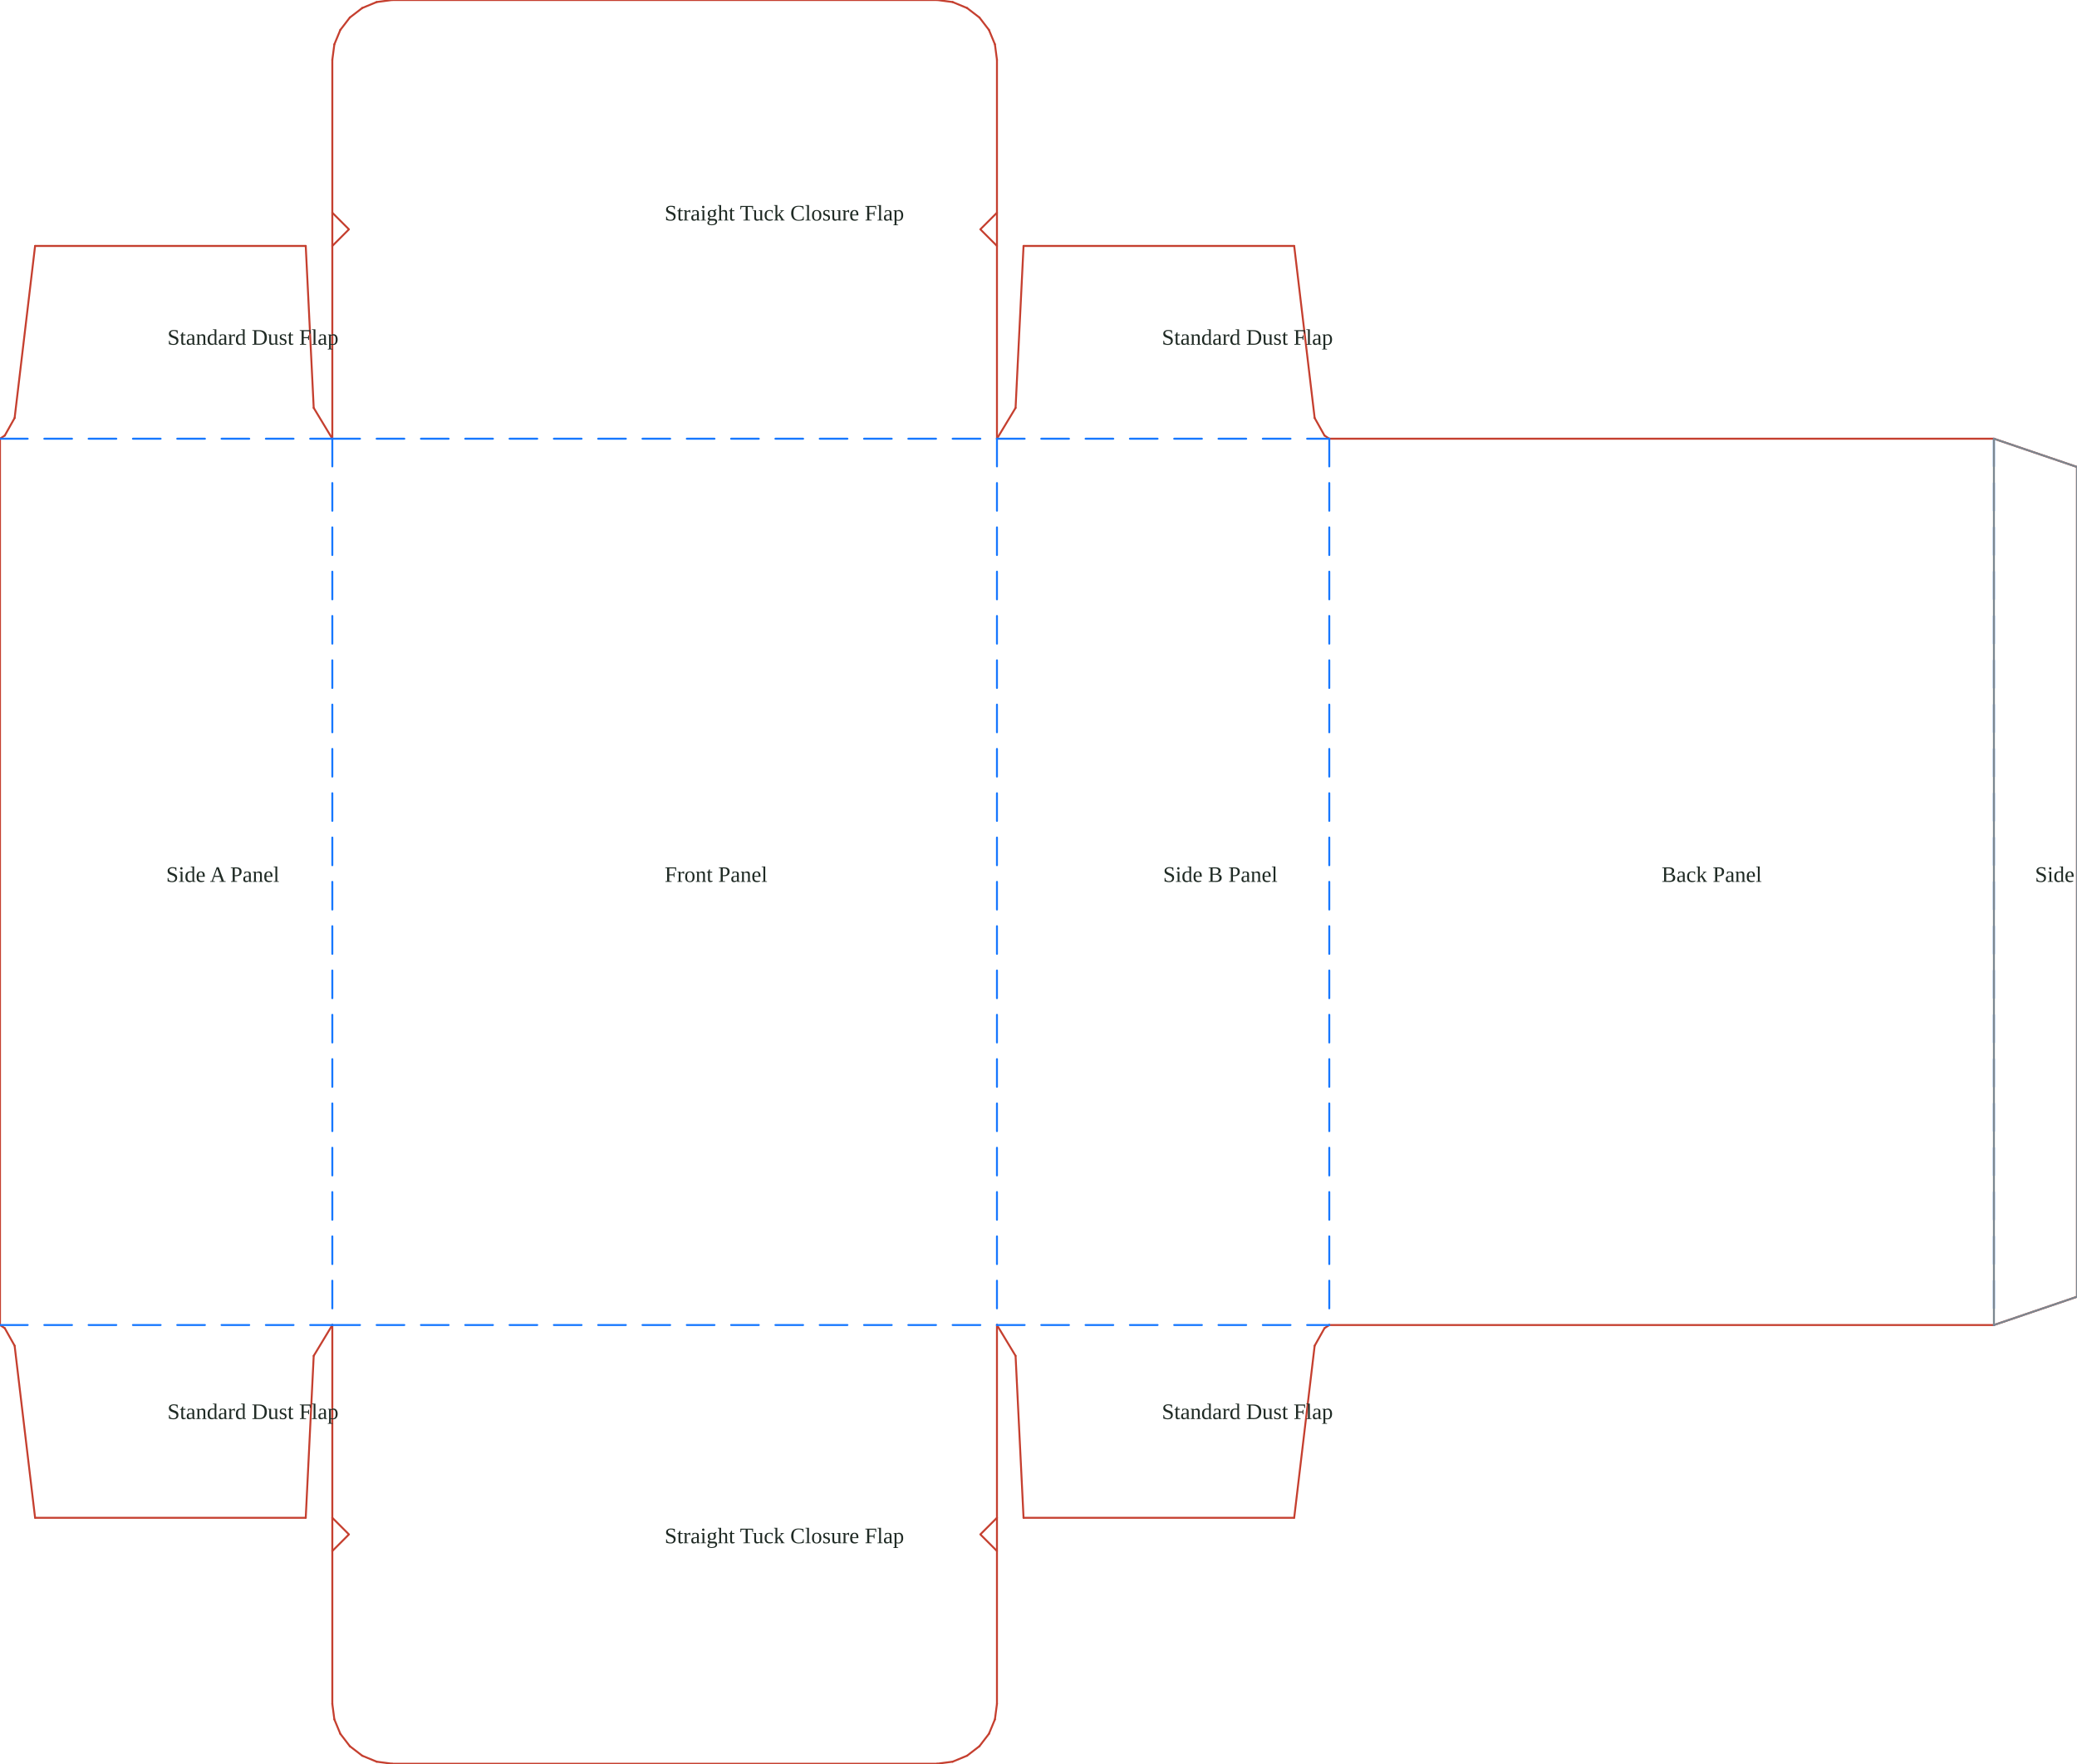
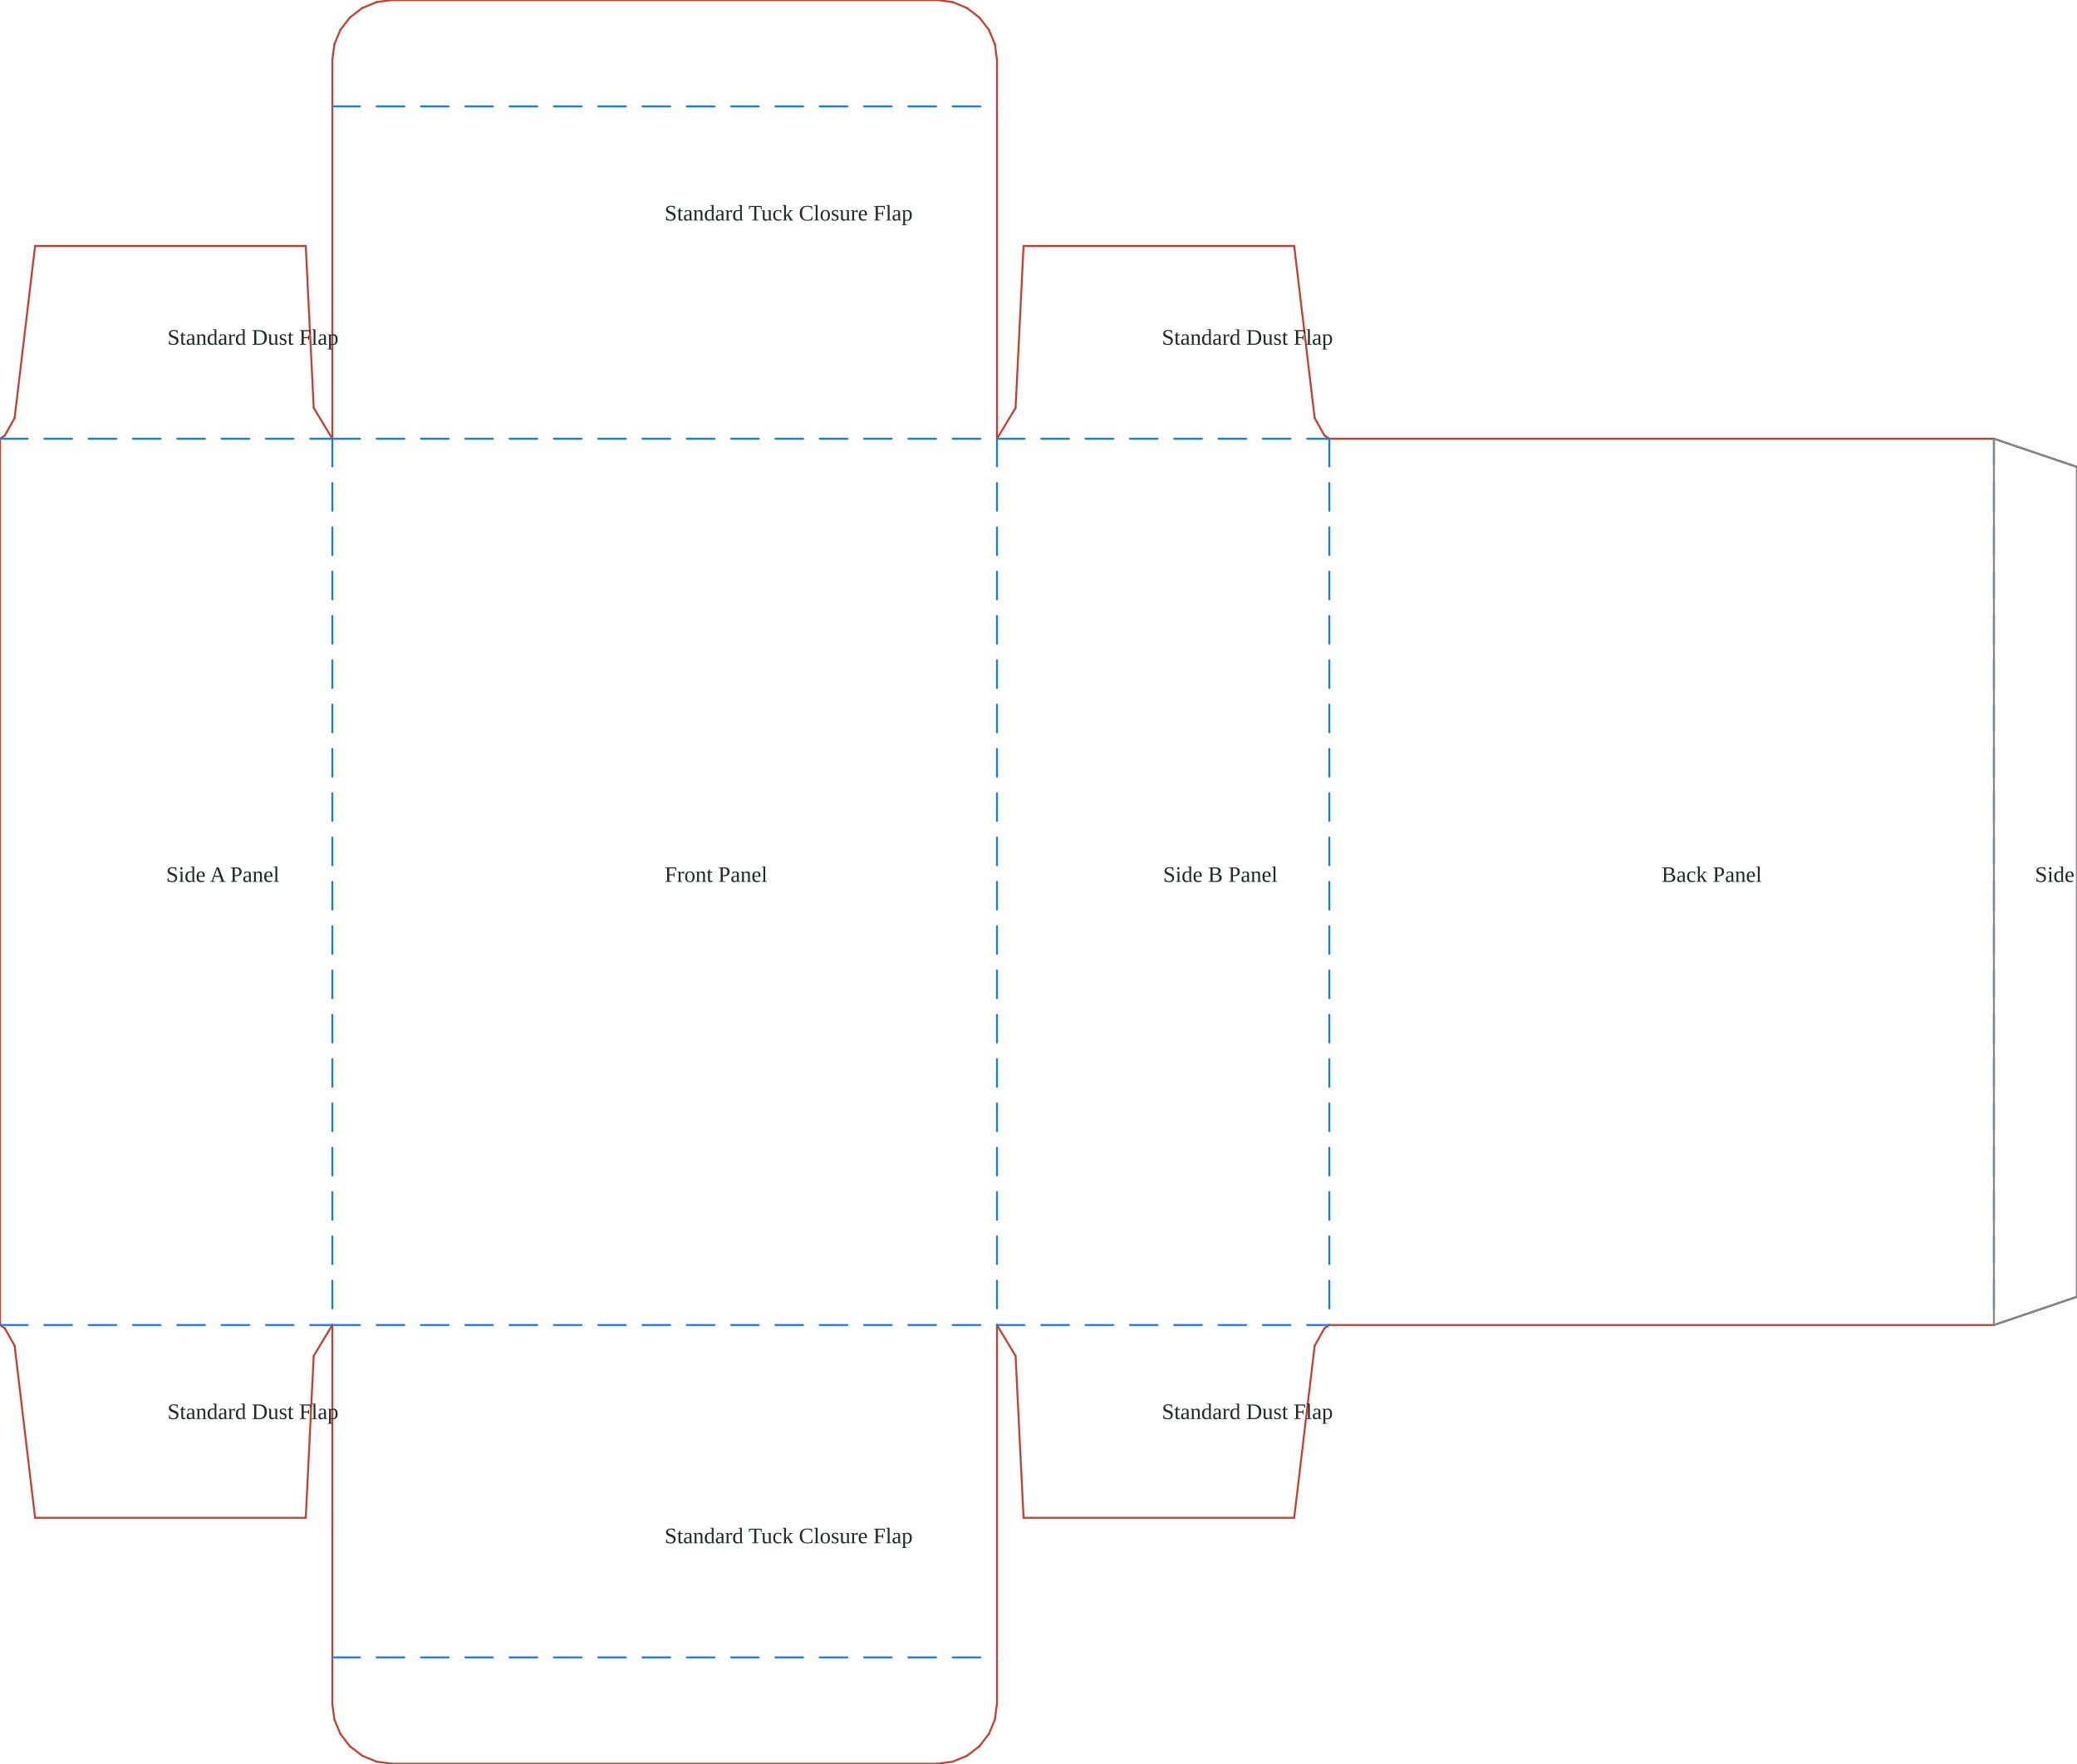
<svg xmlns="http://www.w3.org/2000/svg" width="375mm" height="318.4mm" viewBox="0 0 375 318.4">
  <g id="dieline" fill="none" stroke-linecap="round" stroke-linejoin="round">
    <path id="cut-1" data-layer="cut" d="M 0 239.2 L 0 79.2" stroke="#c53f2f" stroke-width="0.35" />
    <path id="cut-2" data-layer="cut" d="M 240 79.2 L 360 79.2" stroke="#c53f2f" stroke-width="0.35" />
    <path id="cut-3" data-layer="cut" d="M 360 239.2 L 240 239.2" stroke="#c53f2f" stroke-width="0.35" />
    <path id="cut-4" data-layer="cut" d="M 360 79.2 L 375 84.3" stroke="#c53f2f" stroke-width="0.35" />
    <path id="cut-5" data-layer="cut" d="M 375 84.3 L 375 234.1" stroke="#c53f2f" stroke-width="0.35" />
    <path id="cut-6" data-layer="cut" d="M 375 234.1 L 360 239.2" stroke="#c53f2f" stroke-width="0.35" />
    <path id="cut-7" data-layer="cut" d="M 60 79.2 L 60 10.8" stroke="#c53f2f" stroke-width="0.35" />
    <path id="cut-8" data-layer="cut" d="M 60 10.8 L 60.368 8.005" stroke="#c53f2f" stroke-width="0.35" />
    <path id="cut-9" data-layer="cut" d="M 60.368 8.005 L 61.447 5.4" stroke="#c53f2f" stroke-width="0.35" />
    <path id="cut-10" data-layer="cut" d="M 61.447 5.4 L 63.163 3.163" stroke="#c53f2f" stroke-width="0.35" />
    <path id="cut-11" data-layer="cut" d="M 63.163 3.163 L 65.4 1.447" stroke="#c53f2f" stroke-width="0.35" />
    <path id="cut-12" data-layer="cut" d="M 65.4 1.447 L 68.005 0.368" stroke="#c53f2f" stroke-width="0.35" />
    <path id="cut-13" data-layer="cut" d="M 68.005 0.368 L 70.8 0" stroke="#c53f2f" stroke-width="0.35" />
    <path id="cut-14" data-layer="cut" d="M 70.8 0 L 169.2 0" stroke="#c53f2f" stroke-width="0.35" />
    <path id="cut-15" data-layer="cut" d="M 169.2 0 L 171.995 0.368" stroke="#c53f2f" stroke-width="0.35" />
    <path id="cut-16" data-layer="cut" d="M 171.995 0.368 L 174.6 1.447" stroke="#c53f2f" stroke-width="0.35" />
    <path id="cut-17" data-layer="cut" d="M 174.6 1.447 L 176.837 3.163" stroke="#c53f2f" stroke-width="0.35" />
    <path id="cut-18" data-layer="cut" d="M 176.837 3.163 L 178.553 5.4" stroke="#c53f2f" stroke-width="0.35" />
    <path id="cut-19" data-layer="cut" d="M 178.553 5.4 L 179.632 8.005" stroke="#c53f2f" stroke-width="0.35" />
    <path id="cut-20" data-layer="cut" d="M 179.632 8.005 L 180 10.8" stroke="#c53f2f" stroke-width="0.35" />
    <path id="cut-21" data-layer="cut" d="M 180 10.8 L 180 79.2" stroke="#c53f2f" stroke-width="0.35" />
    <path id="cut-22" data-layer="cut" d="M 60 239.2 L 60 307.6" stroke="#c53f2f" stroke-width="0.35" />
    <path id="cut-23" data-layer="cut" d="M 60 307.6 L 60.368 310.395" stroke="#c53f2f" stroke-width="0.35" />
    <path id="cut-24" data-layer="cut" d="M 60.368 310.395 L 61.447 313" stroke="#c53f2f" stroke-width="0.35" />
    <path id="cut-25" data-layer="cut" d="M 61.447 313 L 63.163 315.237" stroke="#c53f2f" stroke-width="0.35" />
    <path id="cut-26" data-layer="cut" d="M 63.163 315.237 L 65.4 316.953" stroke="#c53f2f" stroke-width="0.35" />
    <path id="cut-27" data-layer="cut" d="M 65.4 316.953 L 68.005 318.032" stroke="#c53f2f" stroke-width="0.35" />
    <path id="cut-28" data-layer="cut" d="M 68.005 318.032 L 70.8 318.4" stroke="#c53f2f" stroke-width="0.35" />
    <path id="cut-29" data-layer="cut" d="M 70.8 318.4 L 169.2 318.4" stroke="#c53f2f" stroke-width="0.35" />
    <path id="cut-30" data-layer="cut" d="M 169.2 318.4 L 171.995 318.032" stroke="#c53f2f" stroke-width="0.35" />
    <path id="cut-31" data-layer="cut" d="M 171.995 318.032 L 174.6 316.953" stroke="#c53f2f" stroke-width="0.35" />
    <path id="cut-32" data-layer="cut" d="M 174.6 316.953 L 176.837 315.237" stroke="#c53f2f" stroke-width="0.35" />
    <path id="cut-33" data-layer="cut" d="M 176.837 315.237 L 178.553 313" stroke="#c53f2f" stroke-width="0.35" />
    <path id="cut-34" data-layer="cut" d="M 178.553 313 L 179.632 310.395" stroke="#c53f2f" stroke-width="0.35" />
    <path id="cut-35" data-layer="cut" d="M 179.632 310.395 L 180 307.6" stroke="#c53f2f" stroke-width="0.35" />
    <path id="cut-36" data-layer="cut" d="M 180 307.6 L 180 239.2" stroke="#c53f2f" stroke-width="0.35" />
    <path id="cut-37" data-layer="cut" d="M 0 79.2 L 0.864 78.624" stroke="#c53f2f" stroke-width="0.35" />
    <path id="cut-38" data-layer="cut" d="M 0.864 78.624 L 2.64 75.456" stroke="#c53f2f" stroke-width="0.35" />
    <path id="cut-39" data-layer="cut" d="M 2.64 75.456 L 6.336 44.4" stroke="#c53f2f" stroke-width="0.35" />
    <path id="cut-40" data-layer="cut" d="M 6.336 44.4 L 55.2 44.4" stroke="#c53f2f" stroke-width="0.35" />
    <path id="cut-41" data-layer="cut" d="M 55.2 44.4 L 56.64 73.632" stroke="#c53f2f" stroke-width="0.35" />
    <path id="cut-42" data-layer="cut" d="M 56.64 73.632 L 60 79.2" stroke="#c53f2f" stroke-width="0.35" />
    <path id="cut-43" data-layer="cut" d="M 180 79.2 L 183.36 73.632" stroke="#c53f2f" stroke-width="0.35" />
    <path id="cut-44" data-layer="cut" d="M 183.36 73.632 L 184.8 44.4" stroke="#c53f2f" stroke-width="0.35" />
    <path id="cut-45" data-layer="cut" d="M 184.8 44.4 L 233.664 44.4" stroke="#c53f2f" stroke-width="0.35" />
    <path id="cut-46" data-layer="cut" d="M 233.664 44.4 L 237.36 75.456" stroke="#c53f2f" stroke-width="0.35" />
    <path id="cut-47" data-layer="cut" d="M 237.36 75.456 L 239.136 78.624" stroke="#c53f2f" stroke-width="0.35" />
    <path id="cut-48" data-layer="cut" d="M 239.136 78.624 L 240 79.2" stroke="#c53f2f" stroke-width="0.35" />
    <path id="cut-49" data-layer="cut" d="M 0 239.2 L 0.864 239.776" stroke="#c53f2f" stroke-width="0.35" />
    <path id="cut-50" data-layer="cut" d="M 0.864 239.776 L 2.64 242.944" stroke="#c53f2f" stroke-width="0.35" />
    <path id="cut-51" data-layer="cut" d="M 2.64 242.944 L 6.336 274" stroke="#c53f2f" stroke-width="0.35" />
    <path id="cut-52" data-layer="cut" d="M 6.336 274 L 55.2 274" stroke="#c53f2f" stroke-width="0.35" />
    <path id="cut-53" data-layer="cut" d="M 55.2 274 L 56.64 244.768" stroke="#c53f2f" stroke-width="0.35" />
    <path id="cut-54" data-layer="cut" d="M 56.64 244.768 L 60 239.2" stroke="#c53f2f" stroke-width="0.35" />
    <path id="cut-55" data-layer="cut" d="M 180 239.2 L 183.36 244.768" stroke="#c53f2f" stroke-width="0.35" />
    <path id="cut-56" data-layer="cut" d="M 183.36 244.768 L 184.8 274" stroke="#c53f2f" stroke-width="0.35" />
    <path id="cut-57" data-layer="cut" d="M 184.8 274 L 233.664 274" stroke="#c53f2f" stroke-width="0.35" />
    <path id="cut-58" data-layer="cut" d="M 233.664 274 L 237.36 242.944" stroke="#c53f2f" stroke-width="0.35" />
    <path id="cut-59" data-layer="cut" d="M 237.36 242.944 L 239.136 239.776" stroke="#c53f2f" stroke-width="0.35" />
    <path id="cut-60" data-layer="cut" d="M 239.136 239.776 L 240 239.2" stroke="#c53f2f" stroke-width="0.35" />
    <path id="body-crease-body-sideA-body-front-line" data-layer="crease" d="M 60 79.2 L 60 239.2" stroke="#1677ff" stroke-width="0.35" stroke-dasharray="5 3" />
    <path id="body-crease-body-front-body-sideB-line" data-layer="crease" d="M 180 79.2 L 180 239.2" stroke="#1677ff" stroke-width="0.35" stroke-dasharray="5 3" />
    <path id="body-crease-body-sideB-body-back-line" data-layer="crease" d="M 240 79.2 L 240 239.2" stroke="#1677ff" stroke-width="0.35" stroke-dasharray="5 3" />
    <path id="sideGlue-hinge-line" data-layer="crease" d="M 360 79.2 L 360 239.2" stroke="#1677ff" stroke-width="0.35" stroke-dasharray="5 3" />
    <path id="topTuck-hinge-line" data-layer="crease" d="M 60 79.2 L 180 79.2" stroke="#1677ff" stroke-width="0.35" stroke-dasharray="5 3" />
    <path id="bottomTuck-hinge-line" data-layer="crease" d="M 60 239.2 L 180 239.2" stroke="#1677ff" stroke-width="0.35" stroke-dasharray="5 3" />
    <path id="topDustSideA-hinge-line" data-layer="crease" d="M 0 79.2 L 60 79.2" stroke="#1677ff" stroke-width="0.35" stroke-dasharray="5 3" />
    <path id="topDustSideB-hinge-line" data-layer="crease" d="M 180 79.2 L 240 79.2" stroke="#1677ff" stroke-width="0.35" stroke-dasharray="5 3" />
    <path id="bottomDustSideA-hinge-line" data-layer="crease" d="M 0 239.2 L 60 239.2" stroke="#1677ff" stroke-width="0.35" stroke-dasharray="5 3" />
    <path id="bottomDustSideB-hinge-line" data-layer="crease" d="M 180 239.2 L 240 239.2" stroke="#1677ff" stroke-width="0.35" stroke-dasharray="5 3" />
    <path id="sideGlue-glue-zone" data-layer="safe" d="M 360 79.2 L 375 84.3 L 375 234.1 L 360 239.2 Z" stroke="#7c8790" stroke-width="0.35" />
-     <path id="topTuck-lock-notch-start" data-layer="cut" d="M 60 44.4 L 63 41.4 L 60 38.4" stroke="#c53f2f" stroke-width="0.35" />
-     <path id="topTuck-lock-notch-end" data-layer="cut" d="M 180 44.4 L 177 41.4 L 180 38.4" stroke="#c53f2f" stroke-width="0.35" />
-     <path id="bottomTuck-lock-notch-start" data-layer="cut" d="M 60 274 L 63 277 L 60 280" stroke="#c53f2f" stroke-width="0.35" />
-     <path id="bottomTuck-lock-notch-end" data-layer="cut" d="M 180 274 L 177 277 L 180 280" stroke="#c53f2f" stroke-width="0.35" />
+     <path id="topTuck-lip-score" data-layer="crease" d="M 60 19.2 L 180 19.2" stroke="#1677ff" stroke-width="0.35" stroke-dasharray="5 3" />
+     <path id="bottomTuck-lip-score" data-layer="crease" d="M 60 299.2 L 180 299.2" stroke="#1677ff" stroke-width="0.35" stroke-dasharray="5 3" />
    <text id="label-body-sideA" data-layer="label" x="30" y="159.2" fill="#1f2a24" font-size="4">Side A Panel</text>
    <text id="label-body-front" data-layer="label" x="120" y="159.2" fill="#1f2a24" font-size="4">Front Panel</text>
    <text id="label-body-sideB" data-layer="label" x="210" y="159.2" fill="#1f2a24" font-size="4">Side B Panel</text>
    <text id="label-body-back" data-layer="label" x="300" y="159.2" fill="#1f2a24" font-size="4">Back Panel</text>
    <text id="label-sideGlue-face" data-layer="label" x="367.418" y="159.2" fill="#1f2a24" font-size="4">Side Glue Seam Tab</text>
-     <text id="label-topTuck-face" data-layer="label" x="120" y="39.805" fill="#1f2a24" font-size="4">Straight Tuck Closure Flap</text>
-     <text id="label-bottomTuck-face" data-layer="label" x="120" y="278.595" fill="#1f2a24" font-size="4">Straight Tuck Closure Flap</text>
+     <text id="label-topTuck-face" data-layer="label" x="120" y="39.805" fill="#1f2a24" font-size="4">Standard Tuck Closure Flap</text>
+     <text id="label-bottomTuck-face" data-layer="label" x="120" y="278.595" fill="#1f2a24" font-size="4">Standard Tuck Closure Flap</text>
    <text id="label-topDustSideA-face" data-layer="label" x="30.23" y="62.228" fill="#1f2a24" font-size="4">Standard Dust Flap</text>
    <text id="label-topDustSideB-face" data-layer="label" x="209.77" y="62.228" fill="#1f2a24" font-size="4">Standard Dust Flap</text>
    <text id="label-bottomDustSideA-face" data-layer="label" x="30.23" y="256.172" fill="#1f2a24" font-size="4">Standard Dust Flap</text>
    <text id="label-bottomDustSideB-face" data-layer="label" x="209.77" y="256.172" fill="#1f2a24" font-size="4">Standard Dust Flap</text>
  </g>
</svg>
